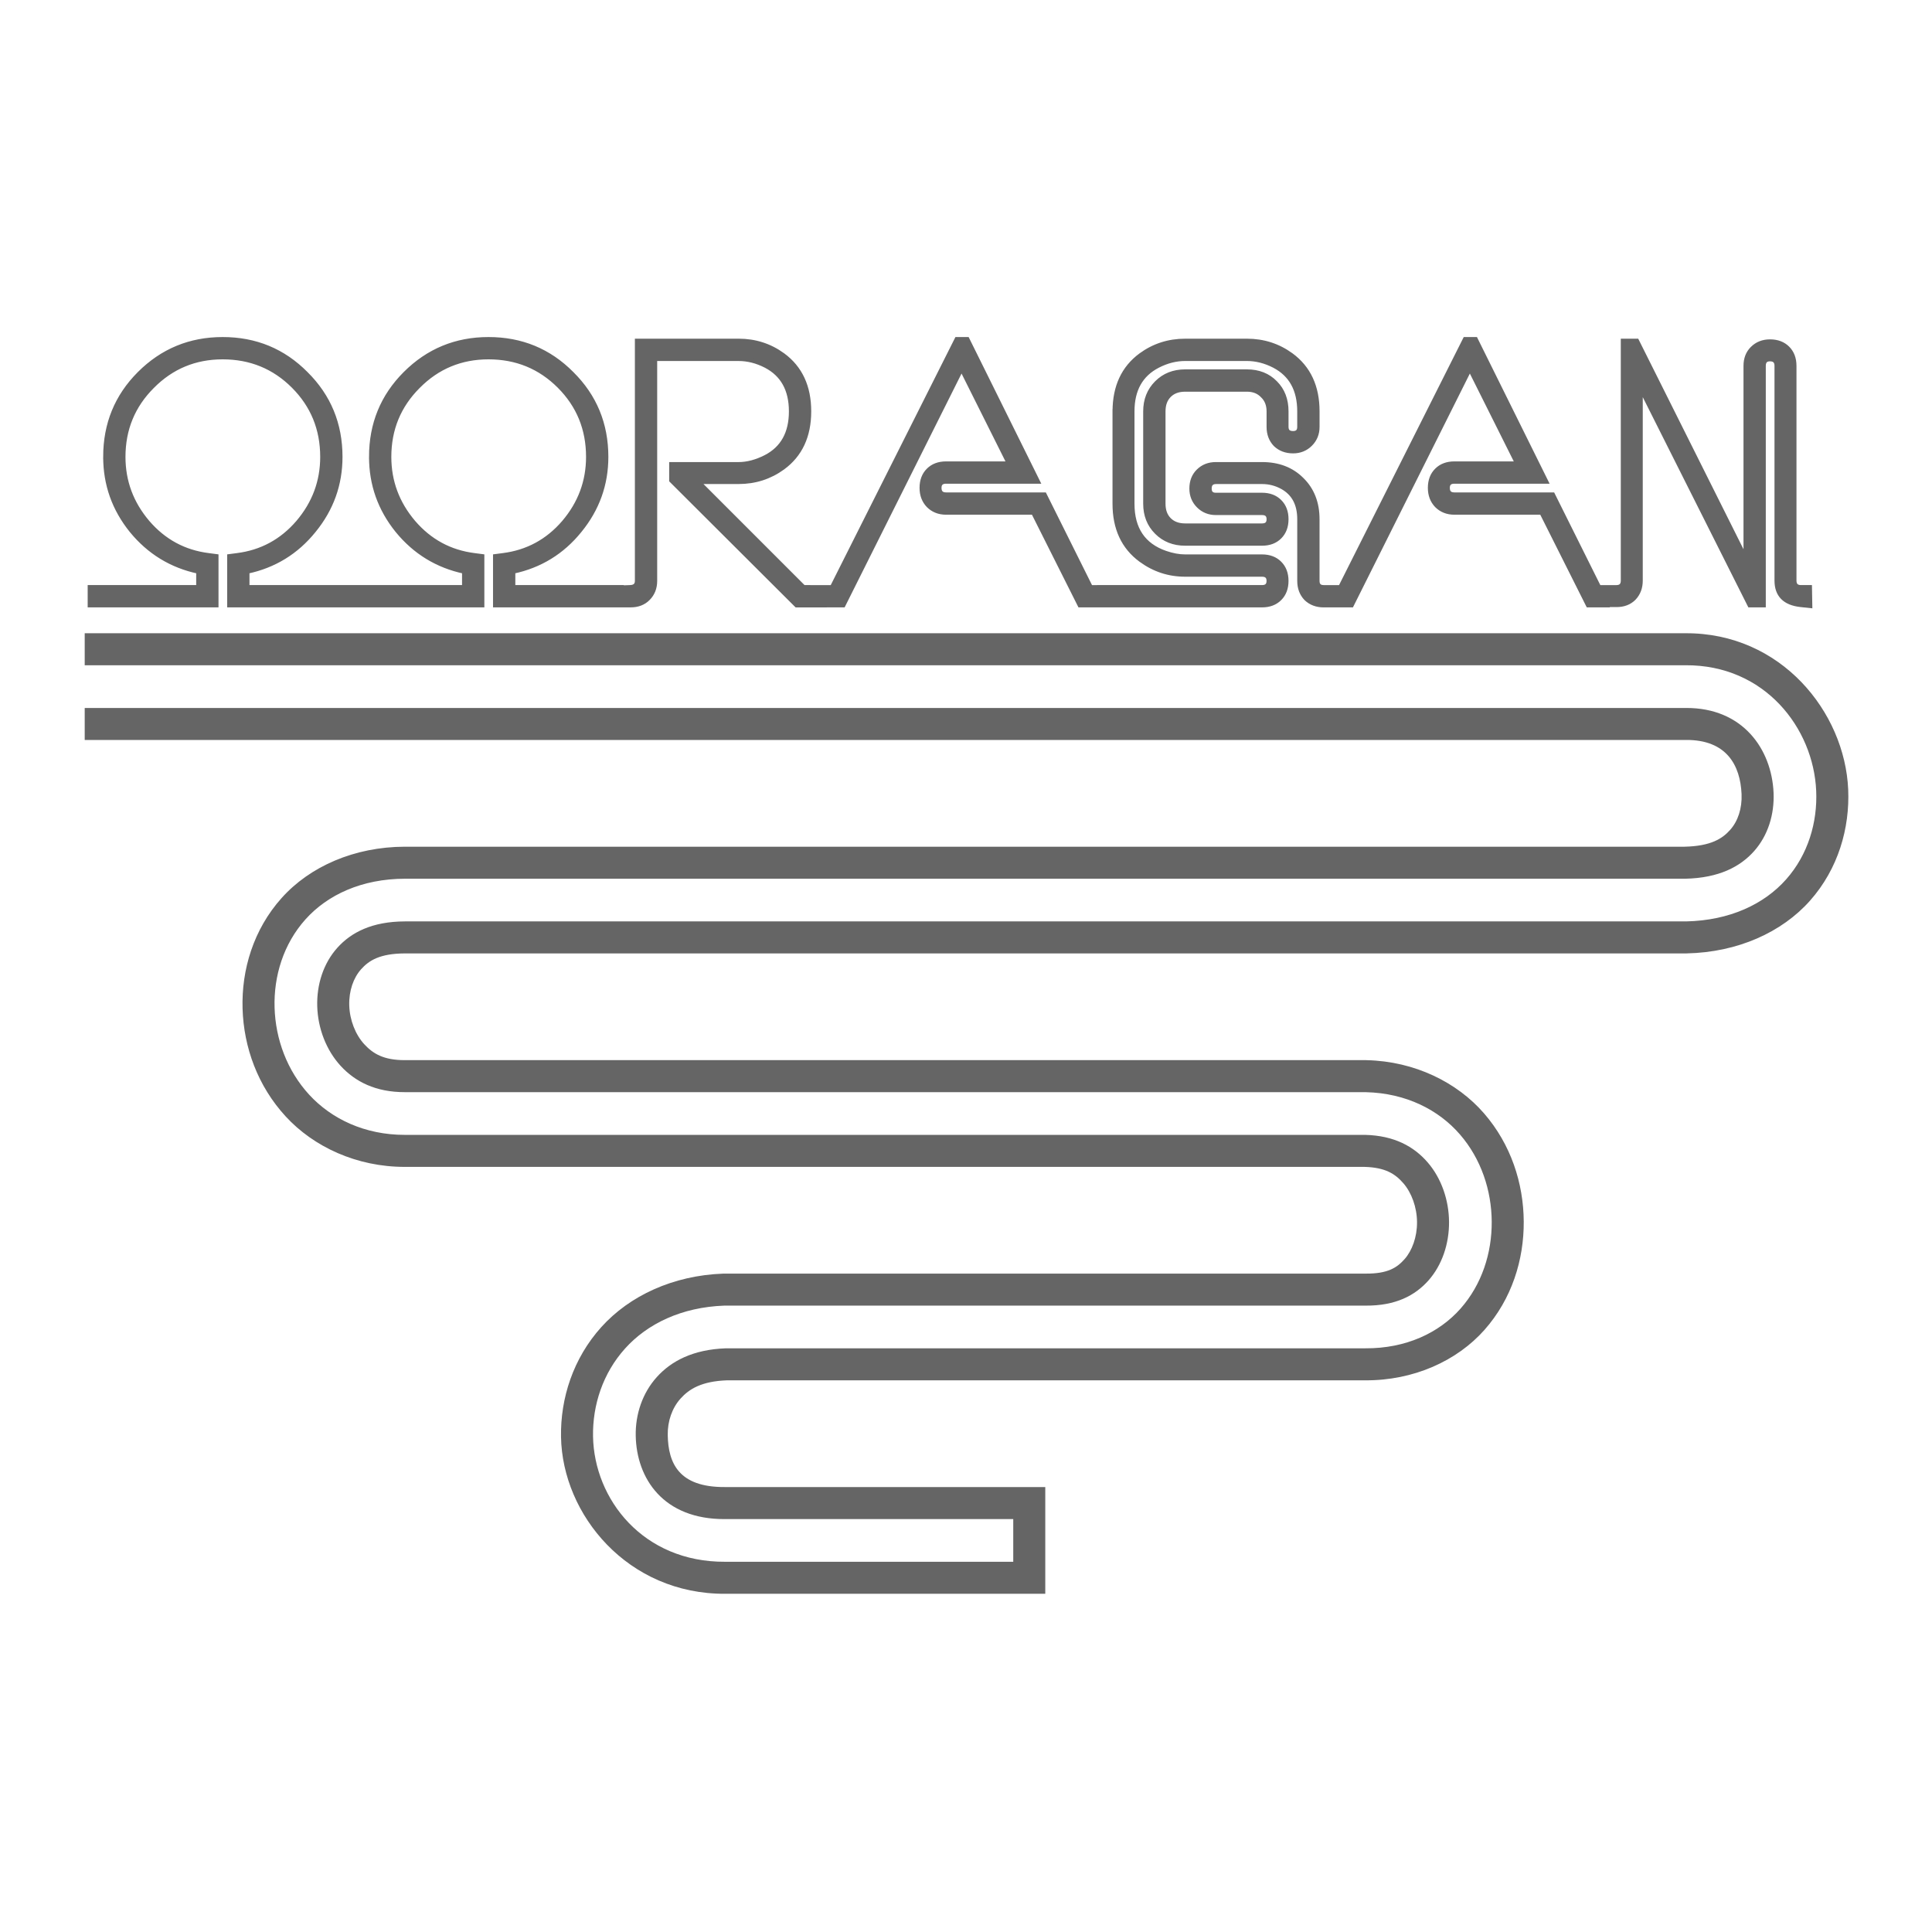
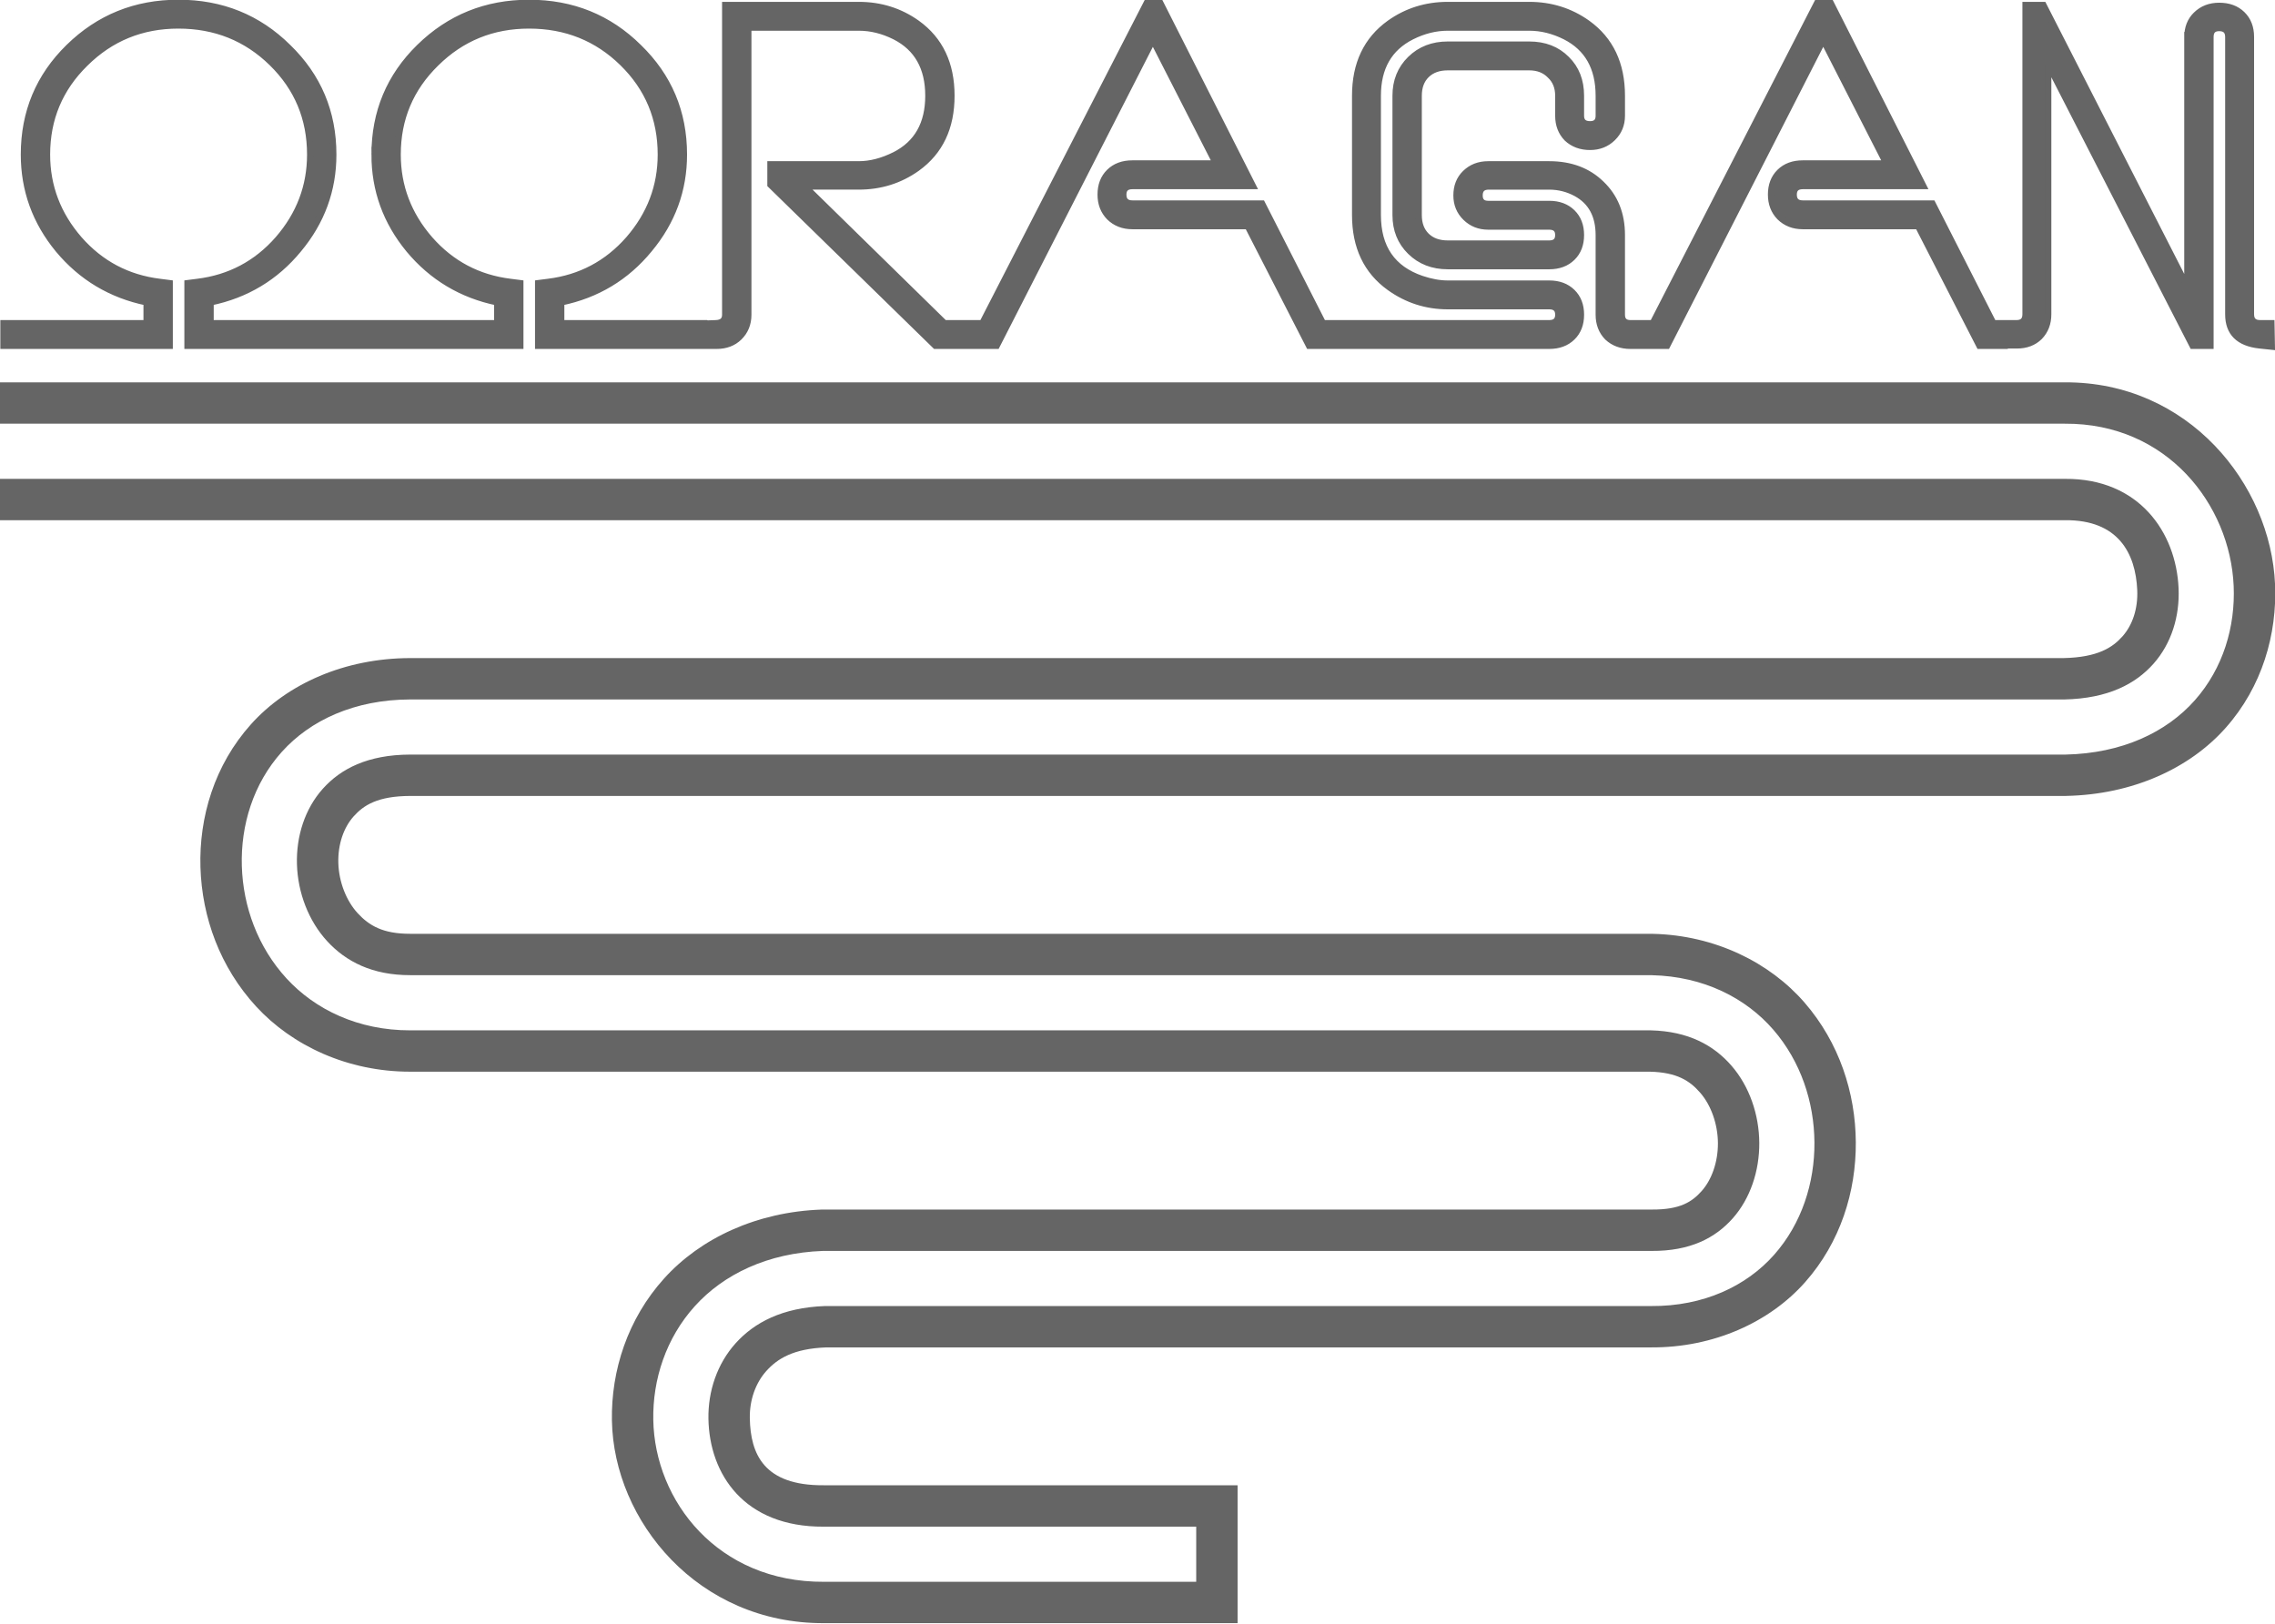
- <svg xmlns="http://www.w3.org/2000/svg" width="200mm" height="200mm" viewBox="0 0 200 200" version="1.1" id="svg1">
+ <svg xmlns="http://www.w3.org/2000/svg" width="200mm" height="142.75mm" viewBox="0 0 200 142.75" version="1.1" id="svg1">
  <defs id="defs1" />
  <g id="layer1">
-     <path id="path1" style="color:#000000;fill:#656565;-inkscape-stroke:none;fill-opacity:1" d="M 30.592 61.475 L 30.592 64.043 L 158.998 64.043 C 165.353 64 169.263 69.077 169.482 74.115 C 169.592 76.634 168.838 79.223 167.072 81.217 C 165.306 83.211 162.541 84.516 159.045 84.59 L 159.027 84.59 L 56.275 84.59 C 53.638 84.598 51.963 85.471 50.851 86.711 C 49.74 87.951 49.192 89.655 49.244 91.406 C 49.296 93.157 49.955 94.909 51.121 96.178 C 52.287 97.446 53.924 98.29 56.273 98.287 L 133.346 98.287 L 133.365 98.289 C 136.578 98.364 139.196 99.705 140.902 101.674 C 142.608 103.643 143.439 106.171 143.455 108.676 C 143.471 111.181 142.669 113.711 140.951 115.653 C 139.233 117.594 136.573 118.857 133.312 118.834 L 82.022 118.834 C 79.379 118.93 77.639 119.858 76.484 121.139 C 75.33 122.42 74.76 124.124 74.791 125.842 C 74.853 129.278 77.009 132.562 81.949 132.533 L 81.953 132.531 L 105.074 132.531 L 105.074 135.957 L 81.969 135.957 C 75.372 135.995 71.457 130.936 71.367 125.904 C 71.322 123.388 72.155 120.827 73.941 118.846 C 75.727 116.864 78.467 115.534 81.896 115.41 L 81.928 115.41 L 133.332 115.41 L 133.338 115.41 C 135.745 115.427 137.306 114.604 138.387 113.383 C 139.468 112.161 140.043 110.452 140.031 108.699 C 140.02 106.946 139.42 105.194 138.313 103.916 C 137.207 102.64 135.632 101.77 133.295 101.713 L 56.276 101.713 C 53.052 101.717 50.381 100.429 48.601 98.494 C 46.822 96.559 45.898 94.035 45.822 91.508 C 45.747 88.98 46.53 86.401 48.301 84.426 C 50.071 82.45 52.829 81.175 56.272 81.166 L 56.274 81.166 L 158.973 81.166 C 161.69 81.108 163.399 80.198 164.508 78.945 C 165.617 77.693 166.138 76.003 166.063 74.265 C 165.911 70.79 163.608 67.438 159.02 67.469 L 159.014 67.469 L 30.592 67.469 L 30.592 70.035 L 159.024 70.035 L 159.037 70.035 C 162.3 70.013 163.396 72.075 163.496 74.377 C 163.546 75.528 163.203 76.546 162.586 77.242 C 161.969 77.939 161.051 78.552 158.918 78.598 L 56.27 78.598 L 56.264 78.598 C 52.219 78.609 48.653 80.184 46.389 82.711 C 44.124 85.238 43.161 88.474 43.254 91.584 C 43.346 94.694 44.471 97.797 46.711 100.232 C 48.95 102.667 52.396 104.285 56.275 104.281 L 133.236 104.281 C 134.919 104.323 135.715 104.84 136.371 105.598 C 137.029 106.357 137.455 107.525 137.463 108.715 C 137.471 109.904 137.068 110.998 136.465 111.68 C 135.862 112.361 135.122 112.854 133.355 112.842 L 133.34 112.842 L 81.881 112.842 L 81.803 112.844 C 77.783 112.989 74.295 114.621 72.035 117.127 C 69.776 119.633 68.743 122.835 68.799 125.949 C 68.91 132.178 74.144 138.571 81.984 138.525 L 107.643 138.525 L 107.643 129.963 L 81.945 129.963 L 81.934 129.963 C 78.237 129.984 77.4 128.036 77.359 125.797 C 77.339 124.677 77.711 123.615 78.393 122.859 C 79.073 122.105 80.06 121.479 82.104 121.402 L 133.295 121.402 C 137.195 121.43 140.679 119.835 142.875 117.354 C 145.071 114.872 146.043 111.729 146.023 108.66 C 146.003 105.591 144.997 102.48 142.842 99.992 C 140.687 97.505 137.289 95.81 133.424 95.721 L 133.375 95.719 L 56.272 95.719 L 56.27 95.719 C 54.577 95.721 53.718 95.205 53.012 94.437 C 52.306 93.669 51.847 92.499 51.812 91.33 C 51.778 90.162 52.146 89.115 52.764 88.426 C 53.381 87.737 54.249 87.163 56.287 87.158 L 159.055 87.158 L 159.1 87.156 C 163.18 87.069 166.736 85.468 168.994 82.918 C 171.252 80.368 172.184 77.109 172.049 74.004 C 171.778 67.793 166.661 61.423 158.98 61.475 L 30.592 61.475 z " transform="matrix(1.290529,0,0,1.290529,-30.71011,-13.78209)" />
-     <path d="m 32.267,47.328 q 0,3.307 2.09,5.9 2.117,2.593 5.371,3.281 v 1.296 h -8.705 v 1.402 h 10.107 v -3.889 l -0.609,-0.079 q -2.937,-0.37 -4.895,-2.646 -1.958,-2.302 -1.958,-5.265 0,-3.334 2.328,-5.662 2.328,-2.355 5.662,-2.355 3.36,0 5.689,2.328 2.328,2.328 2.328,5.689 0,2.963 -1.958,5.265 -1.958,2.275 -4.895,2.646 l -0.609,0.079 v 3.889 h 10.107 v -1.402 h -8.705 v -1.296 q 3.254,-0.688 5.345,-3.281 2.117,-2.593 2.117,-5.9 0,-3.942 -2.752,-6.667 -2.725,-2.752 -6.667,-2.752 -3.916,0 -6.667,2.752 -2.725,2.725 -2.725,6.667 z m 21.325,0 q 0,3.307 2.09,5.9 2.117,2.593 5.371,3.281 v 1.296 h -8.705 v 1.402 h 10.107 v -3.889 l -0.609,-0.079 q -2.937,-0.37 -4.895,-2.646 -1.958,-2.302 -1.958,-5.265 0,-3.334 2.328,-5.662 2.328,-2.355 5.662,-2.355 3.36,0 5.689,2.328 2.328,2.328 2.328,5.689 0,2.963 -1.958,5.265 -1.958,2.275 -4.895,2.646 l -0.609,0.079 v 3.889 h 10.107 v -1.402 h -8.705 v -1.296 q 3.254,-0.688 5.345,-3.281 2.117,-2.593 2.117,-5.9 0,-3.942 -2.752,-6.667 -2.725,-2.752 -6.667,-2.752 -3.916,0 -6.667,2.752 -2.725,2.725 -2.725,6.667 z m 34.66,10.477 -8.493,-8.493 h 3.281 q 1.984,0 3.545,-1.138 2.09,-1.535 2.09,-4.498 0,-2.963 -2.09,-4.498 -1.561,-1.138 -3.545,-1.138 h -8.123 v 19.235 q 0,0.503 -0.556,0.529 l -0.688,0.026 v 1.376 h 0.714 q 0.847,0 1.376,-0.529 0.556,-0.556 0.556,-1.402 V 39.444 h 6.72 q 1.111,0 2.196,0.556 2.037,1.058 2.037,3.678 0,2.619 -2.037,3.678 -1.138,0.582 -2.196,0.582 h -5.371 v 1.27 l 10.028,10.001 h 2.222 v -1.402 z M 100.556,37.909 90.554,57.806 h -0.661 v 1.402 h 1.535 l 9.499,-18.997 3.836,7.673 h -5.08 q -0.873,0 -1.402,0.529 -0.529,0.529 -0.529,1.402 0,0.847 0.529,1.402 0.556,0.556 1.402,0.556 h 7.011 l 3.731,7.435 h 1.535 v -1.402 h -0.688 l -3.704,-7.435 h -7.885 q -0.556,0 -0.556,-0.556 0,-0.529 0.556,-0.529 h 7.329 l -5.636,-11.377 z m 12.674,5.768 v 7.408 q 0,2.963 2.09,4.498 1.587,1.164 3.545,1.164 h 6.165 q 0.556,0 0.556,0.529 0,0.529 -0.556,0.529 h -13.044 v 1.402 h 13.044 q 0.873,0 1.402,-0.529 0.529,-0.529 0.529,-1.402 0,-0.873 -0.529,-1.402 -0.529,-0.529 -1.402,-0.529 h -6.165 q -0.741,0 -1.587,-0.291 -2.672,-0.926 -2.672,-3.969 V 43.677 q 0,-2.619 2.064,-3.678 1.085,-0.556 2.196,-0.556 h 4.948 q 1.111,0 2.196,0.556 2.037,1.058 2.037,3.678 v 1.244 q 0,0.529 -0.529,0.529 -0.556,0 -0.556,-0.529 v -1.244 q 0,-1.402 -0.873,-2.275 -0.873,-0.9 -2.275,-0.9 h -4.948 q -1.376,0 -2.275,0.9 -0.9,0.9 -0.9,2.275 v 7.408 q 0,1.376 0.9,2.275 0.9,0.9 2.275,0.9 h 6.165 q 0.873,0 1.402,-0.529 0.529,-0.529 0.529,-1.402 0,-0.873 -0.529,-1.402 -0.529,-0.529 -1.402,-0.529 h -3.704 q -0.529,0 -0.529,-0.529 0,-0.556 0.556,-0.556 h 3.678 q 0.873,0 1.64,0.423 1.376,0.767 1.376,2.593 v 4.948 q 0,0.847 0.529,1.402 0.556,0.529 1.402,0.529 h 0.714 v -1.402 h -0.714 q -0.529,0 -0.529,-0.529 v -4.948 q 0,-1.958 -1.244,-3.175 -1.217,-1.217 -3.175,-1.217 h -3.704 q -0.847,0 -1.402,0.556 -0.529,0.529 -0.529,1.376 0,0.82 0.556,1.376 0.556,0.556 1.376,0.556 h 3.704 q 0.556,0 0.556,0.529 0,0.529 -0.556,0.529 h -6.165 q -0.82,0 -1.296,-0.476 -0.476,-0.476 -0.476,-1.296 V 43.677 q 0,-0.82 0.476,-1.296 0.476,-0.476 1.296,-0.476 h 4.948 q 0.794,0 1.27,0.503 0.503,0.476 0.503,1.27 v 1.244 q 0,0.847 0.529,1.402 0.556,0.529 1.402,0.529 0.82,0 1.376,-0.556 0.556,-0.556 0.556,-1.376 v -1.244 q 0,-2.963 -2.09,-4.498 -1.561,-1.138 -3.545,-1.138 h -4.948 q -1.984,0 -3.545,1.138 -2.09,1.535 -2.09,4.498 z m 28.099,-5.768 -10.001,19.897 h -0.661 v 1.402 h 1.535 l 9.499,-18.997 3.836,7.673 h -5.08 q -0.873,0 -1.402,0.529 -0.529,0.529 -0.529,1.402 0,0.847 0.529,1.402 0.556,0.556 1.402,0.556 h 7.011 l 3.731,7.435 h 1.535 v -1.402 h -0.688 l -3.704,-7.435 h -7.885 q -0.556,0 -0.556,-0.556 0,-0.529 0.556,-0.529 h 7.329 l -5.636,-11.377 z m 22.516,2.117 v 15.531 l -8.758,-17.515 h -1.085 v 19.209 q 0,0.556 -0.556,0.556 h -0.688 v 1.376 h 0.714 q 0.847,0 1.376,-0.529 0.529,-0.556 0.529,-1.402 V 41.719 l 8.784,17.489 h 1.085 V 40.026 q 0,-0.556 0.529,-0.556 0.556,0 0.556,0.556 v 17.224 q 0,1.72 1.905,1.931 l 0.741,0.079 -0.026,-1.455 h -0.688 q -0.556,0 -0.556,-0.556 V 40.026 q 0,-0.873 -0.529,-1.402 -0.529,-0.529 -1.402,-0.529 -0.847,0 -1.402,0.556 -0.529,0.529 -0.529,1.376 z" id="text1" style="font-size:26.458px;font-family:Neon;-inkscape-font-specification:Neon;stroke:#656565;stroke-width:0.387;fill:#656565;fill-opacity:1;stroke-dasharray:none;stroke-opacity:1" aria-label="OORAGAN" transform="matrix(1.290529,0,0,1.290529,-30.71011,-13.78209)" />
+     <path id="path1" style="color:#000000;fill:#656565;fill-opacity:1;stroke-width:1.416;-inkscape-stroke:none" d="m -0.307,33.619 v 3.637 H 181.52 c 8.999,-0.06 14.535,7.128 14.846,14.263 0.155,3.567 -0.912,7.232 -3.413,10.056 -2.5,2.824 -6.417,4.671 -11.367,4.776 H 181.561 36.062 c -3.734,0.011 -6.107,1.248 -7.68,3.003 -1.574,1.756 -2.35,4.169 -2.276,6.649 0.074,2.479 1.006,4.961 2.658,6.757 1.651,1.796 3.969,2.992 7.296,2.987 H 145.196 l 0.028,0.003 c 4.549,0.105 8.257,2.005 10.672,4.793 2.415,2.788 3.592,6.367 3.615,9.915 0.023,3.547 -1.113,7.13 -3.546,9.879 -2.433,2.749 -6.2,4.538 -10.816,4.505 H 72.519 c -3.742,0.136 -6.205,1.45 -7.841,3.264 -1.635,1.814 -2.441,4.227 -2.398,6.66 0.087,4.865 3.141,9.516 10.136,9.475 l 0.006,-0.003 h 32.74 v 4.851 H 72.444 c -9.342,0.054 -14.885,-7.11 -15.012,-14.235 -0.064,-3.563 1.116,-7.19 3.645,-9.995 2.529,-2.805 6.409,-4.689 11.264,-4.864 h 0.044 72.79 0.009 c 3.408,0.024 5.618,-1.141 7.149,-2.871 1.531,-1.73 2.345,-4.15 2.329,-6.632 -0.016,-2.483 -0.866,-4.963 -2.434,-6.773 -1.565,-1.807 -3.796,-3.039 -7.105,-3.12 H 36.062 c -4.565,0.005 -8.347,-1.818 -10.867,-4.558 -2.52,-2.741 -3.829,-6.314 -3.935,-9.893 -0.106,-3.579 1.002,-7.231 3.509,-10.028 2.507,-2.797 6.412,-4.603 11.287,-4.616 h 0.003 145.425 c 3.848,-0.082 6.267,-1.371 7.838,-3.145 1.571,-1.774 2.309,-4.166 2.202,-6.627 -0.214,-4.921 -3.476,-9.668 -9.973,-9.625 h -0.009 -181.849 v 3.635 H 181.556 h 0.019 c 4.621,-0.031 6.172,2.888 6.314,6.148 0.071,1.63 -0.416,3.071 -1.289,4.057 -0.873,0.986 -2.173,1.855 -5.194,1.919 h -145.353 -0.009 c -5.727,0.015 -10.776,2.247 -13.983,5.824 -3.207,3.578 -4.57,8.161 -4.439,12.565 0.131,4.404 1.724,8.797 4.896,12.246 3.17,3.447 8.05,5.738 13.543,5.733 H 145.041 c 2.383,0.059 3.509,0.791 4.439,1.864 0.932,1.076 1.535,2.73 1.546,4.414 0.011,1.684 -0.56,3.234 -1.414,4.199 -0.854,0.965 -1.901,1.663 -4.403,1.645 h -0.022 -72.867 l -0.111,0.003 c -5.691,0.206 -10.631,2.516 -13.831,6.065 -3.199,3.549 -4.662,8.082 -4.583,12.493 0.158,8.82 7.569,17.873 18.671,17.808 h 36.333 v -12.125 h -36.388 -0.016 c -5.234,0.03 -6.42,-2.729 -6.477,-5.899 -0.028,-1.585 0.498,-3.089 1.463,-4.16 0.963,-1.068 2.361,-1.955 5.255,-2.063 h 72.488 c 5.522,0.039 10.457,-2.22 13.566,-5.733 3.109,-3.513 4.486,-7.964 4.458,-12.31 -0.028,-4.346 -1.454,-8.752 -4.505,-12.274 -3.051,-3.522 -7.864,-5.922 -13.336,-6.048 l -0.069,-0.003 h -109.18 -0.003 c -2.397,0.003 -3.613,-0.727 -4.613,-1.814 -1,-1.088 -1.649,-2.745 -1.698,-4.4 -0.049,-1.655 0.472,-3.137 1.347,-4.113 0.875,-0.976 2.104,-1.787 4.99,-1.795 h 145.522 l 0.064,-0.003 c 5.777,-0.123 10.813,-2.39 14.011,-6.001 3.198,-3.611 4.517,-8.225 4.325,-12.622 -0.383,-8.795 -7.629,-17.815 -18.505,-17.742 z" />
+     <path d="m 2.104,13.588 q 0,4.682 3.021,8.353 3.06,3.671 7.764,4.645 v 1.835 H 0.307 v 1.985 H 14.917 V 24.901 L 14.037,24.788 Q 9.792,24.264 6.962,21.042 4.131,17.783 4.131,13.588 q 0,-4.72 3.366,-8.016 3.366,-3.334 8.184,-3.334 4.857,0 8.223,3.296 3.366,3.296 3.366,8.054 0,4.195 -2.83,7.454 -2.83,3.221 -7.075,3.746 l -0.88,0.112 v 5.506 h 14.61 v -1.985 h -12.583 v -1.835 q 4.704,-0.974 7.726,-4.645 3.06,-3.671 3.06,-8.353 0,-5.581 -3.977,-9.44 -3.939,-3.896 -9.638,-3.896 -5.66,0 -9.638,3.896 Q 2.104,8.007 2.104,13.588 Z m 30.826,0 q 0,4.682 3.021,8.353 3.06,3.671 7.764,4.645 v 1.835 H 31.132 v 1.985 h 14.61 v -5.506 l -0.88,-0.112 q -4.245,-0.524 -7.075,-3.746 -2.83,-3.259 -2.83,-7.454 0,-4.72 3.366,-8.016 3.366,-3.334 8.184,-3.334 4.857,0 8.223,3.296 3.366,3.296 3.366,8.054 0,4.195 -2.83,7.454 -2.83,3.221 -7.075,3.746 l -0.88,0.112 v 5.506 H 61.92 V 28.422 H 49.337 v -1.835 q 4.704,-0.974 7.726,-4.645 3.06,-3.671 3.06,-8.353 0,-5.581 -3.977,-9.44 -3.939,-3.896 -9.638,-3.896 -5.66,0 -9.638,3.896 -3.939,3.858 -3.939,9.44 z M 83.031,28.422 70.754,16.397 h 4.742 q 2.868,0 5.125,-1.611 3.021,-2.173 3.021,-6.368 0,-4.195 -3.021,-6.368 Q 78.365,0.44 75.497,0.44 H 63.756 V 27.672 q 0,0.712 -0.803,0.749 l -0.994,0.037 v 1.948 h 1.033 q 1.224,0 1.989,-0.749 0.803,-0.787 0.803,-1.985 V 2.425 h 9.714 q 1.606,0 3.174,0.787 2.945,1.498 2.945,5.207 0,3.708 -2.945,5.207 -1.645,0.824 -3.174,0.824 h -7.764 v 1.798 l 14.495,14.159 h 3.213 V 28.422 Z M 100.815,0.253 86.359,28.422 h -0.956 v 1.985 h 2.218 l 13.73,-26.895 5.546,10.863 h -7.343 q -1.262,0 -2.027,0.749 -0.765,0.749 -0.765,1.985 0,1.199 0.765,1.985 0.803,0.787 2.027,0.787 h 10.135 l 5.393,10.526 h 2.218 v -1.985 h -0.994 L 110.95,17.896 H 99.553 q -0.803,0 -0.803,-0.787 0,-0.749 0.803,-0.749 H 110.147 L 102.001,0.253 Z M 119.135,8.419 V 18.907 q 0,4.195 3.021,6.368 2.295,1.648 5.125,1.648 h 8.911 q 0.803,0 0.803,0.749 0,0.749 -0.803,0.749 h -18.855 v 1.985 h 18.855 q 1.262,0 2.027,-0.749 0.765,-0.749 0.765,-1.985 0,-1.236 -0.765,-1.985 -0.765,-0.749 -2.027,-0.749 h -8.911 q -1.071,0 -2.295,-0.412 -3.863,-1.311 -3.863,-5.619 V 8.419 q 0,-3.708 2.983,-5.207 1.568,-0.787 3.174,-0.787 h 7.152 q 1.606,0 3.174,0.787 2.945,1.498 2.945,5.207 v 1.761 q 0,0.749 -0.765,0.749 -0.803,0 -0.803,-0.749 V 8.419 q 0,-1.985 -1.262,-3.221 -1.262,-1.274 -3.289,-1.274 h -7.152 q -1.989,0 -3.289,1.274 -1.3,1.274 -1.3,3.221 V 18.907 q 0,1.948 1.3,3.221 1.3,1.274 3.289,1.274 h 8.911 q 1.262,0 2.027,-0.749 0.765,-0.749 0.765,-1.985 0,-1.236 -0.765,-1.985 -0.765,-0.749 -2.027,-0.749 h -5.354 q -0.765,0 -0.765,-0.749 0,-0.787 0.803,-0.787 h 5.316 q 1.262,0 2.371,0.599 1.989,1.086 1.989,3.671 v 7.005 q 0,1.199 0.765,1.985 0.803,0.749 2.027,0.749 h 1.033 v -1.985 h -1.033 q -0.765,0 -0.765,-0.749 v -7.005 q 0,-2.772 -1.798,-4.495 -1.759,-1.723 -4.589,-1.723 h -5.354 q -1.224,0 -2.027,0.787 -0.765,0.749 -0.765,1.948 0,1.161 0.803,1.948 0.803,0.787 1.989,0.787 h 5.354 q 0.803,0 0.803,0.749 0,0.749 -0.803,0.749 h -8.911 q -1.186,0 -1.874,-0.674 -0.688,-0.674 -0.688,-1.835 V 8.419 q 0,-1.161 0.688,-1.835 0.688,-0.674 1.874,-0.674 h 7.152 q 1.147,0 1.836,0.712 0.727,0.674 0.727,1.798 v 1.761 q 0,1.199 0.765,1.985 0.803,0.749 2.027,0.749 1.186,0 1.989,-0.787 0.803,-0.787 0.803,-1.948 V 8.419 q 0,-4.195 -3.021,-6.368 -2.256,-1.611 -5.125,-1.611 h -7.152 q -2.868,0 -5.125,1.611 -3.021,2.173 -3.021,6.368 z M 159.751,0.253 145.294,28.422 h -0.956 v 1.985 h 2.218 l 13.73,-26.895 5.546,10.863 h -7.343 q -1.262,0 -2.027,0.749 -0.765,0.749 -0.765,1.985 0,1.199 0.765,1.985 0.803,0.787 2.027,0.787 h 10.135 l 5.393,10.526 h 2.218 v -1.985 h -0.994 l -5.354,-10.526 h -11.397 q -0.803,0 -0.803,-0.787 0,-0.749 0.803,-0.749 h 10.594 L 160.937,0.253 Z M 192.298,3.25 V 25.238 L 179.639,0.44 h -1.568 V 27.635 q 0,0.787 -0.803,0.787 h -0.994 v 1.948 h 1.033 q 1.224,0 1.989,-0.749 0.765,-0.787 0.765,-1.985 V 5.647 l 12.697,24.76 h 1.568 V 3.25 q 0,-0.787 0.765,-0.787 0.803,0 0.803,0.787 V 27.635 q 0,2.435 2.754,2.734 l 1.071,0.112 -0.038,-2.06 h -0.994 q -0.803,0 -0.803,-0.787 V 3.25 q 0,-1.236 -0.765,-1.985 -0.765,-0.749 -2.027,-0.749 -1.224,0 -2.027,0.787 -0.765,0.749 -0.765,1.948 z" id="text1" style="font-size:26.458px;font-family:Neon;-inkscape-font-specification:Neon;fill:#656565;fill-opacity:1;stroke:#656565;stroke-width:0.554;stroke-dasharray:none;stroke-opacity:1" aria-label="OORAGAN" />
  </g>
</svg>
